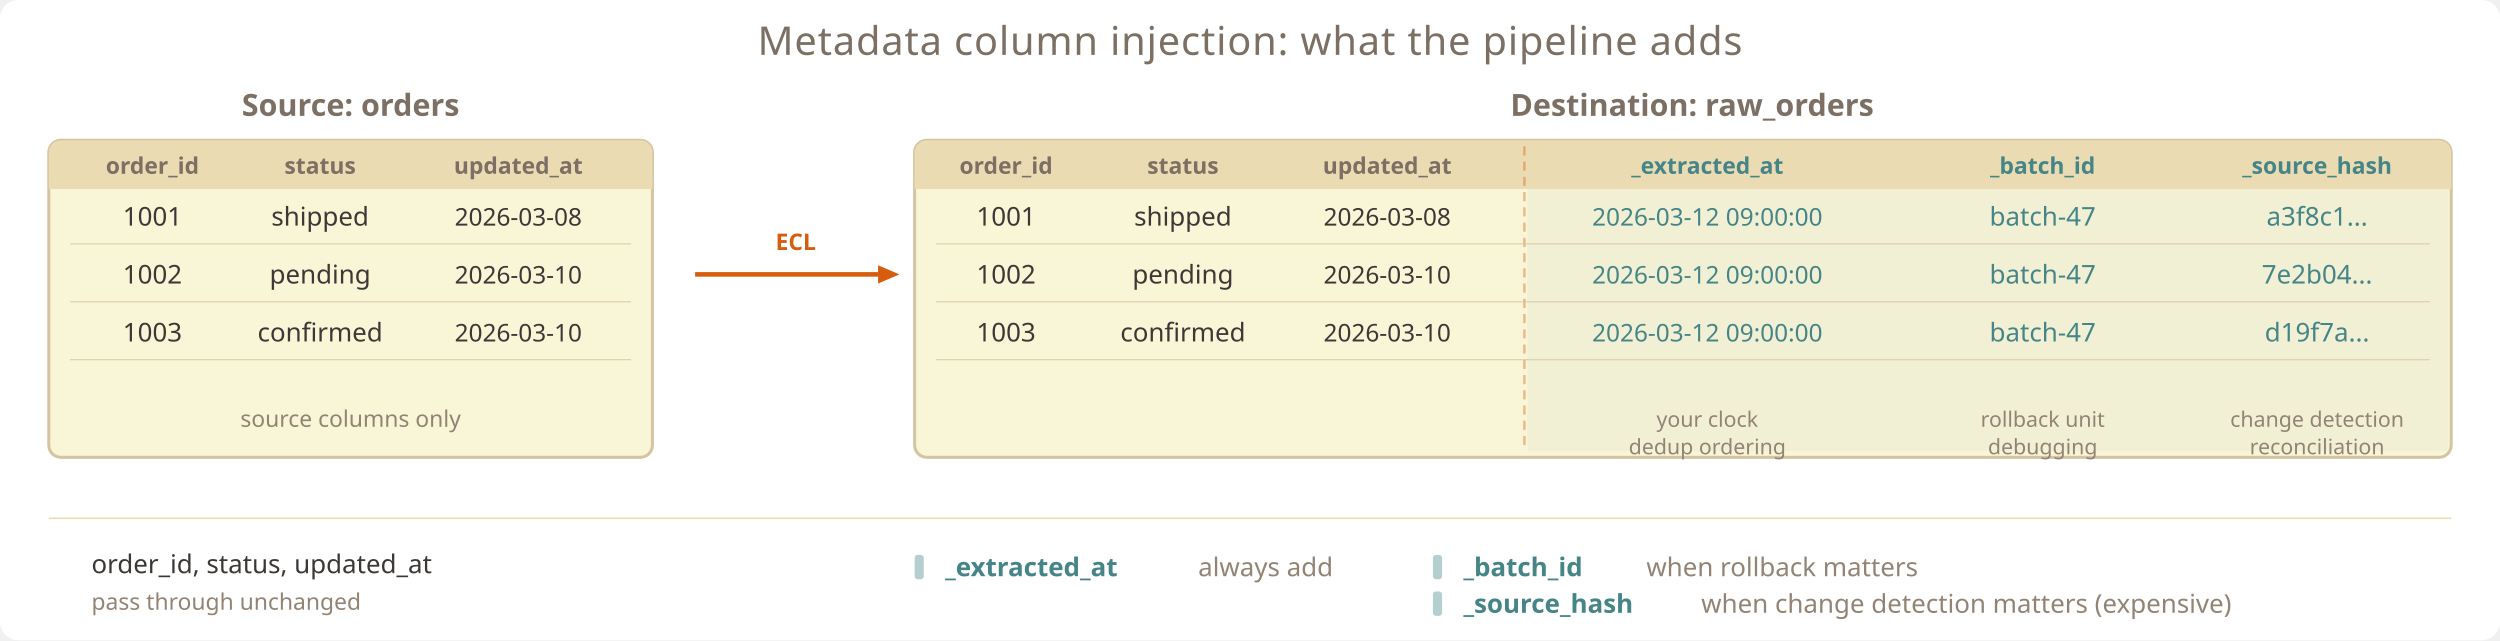
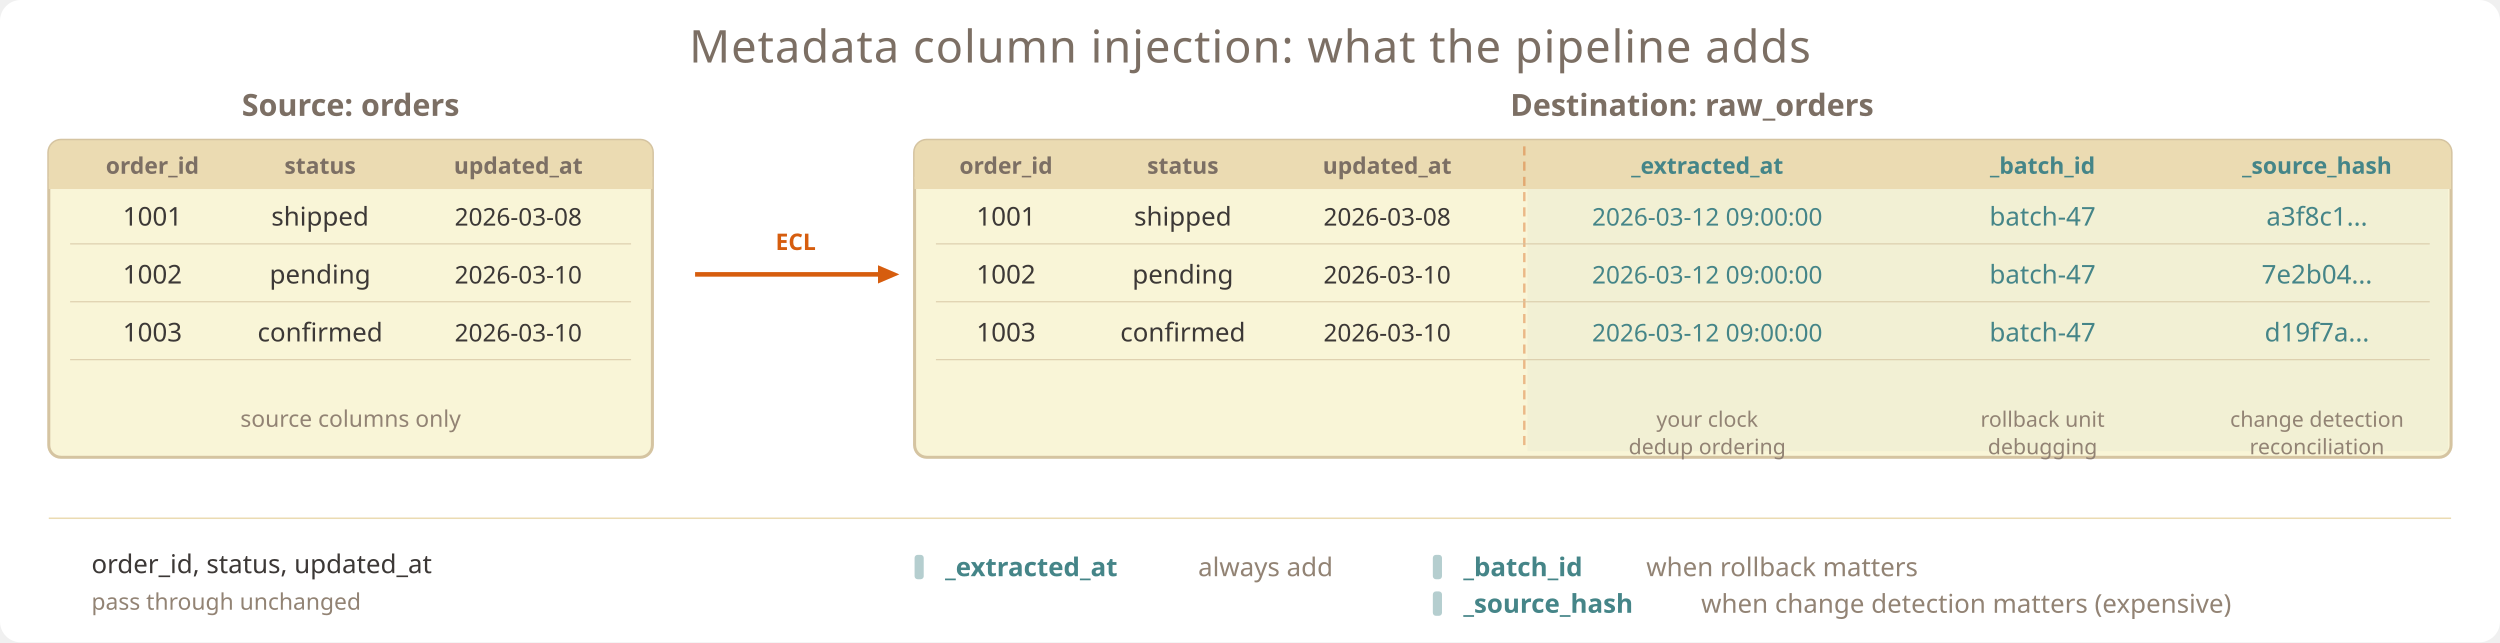
- <svg xmlns="http://www.w3.org/2000/svg" width="820" height="210" viewBox="0 0 820 210">
-   <rect width="820" height="210" fill="#ffffff" rx="6" />
-   <text x="410" y="18" text-anchor="middle" fill="#7c6f64" font-family="'Segoe UI', system-ui, sans-serif" font-size="13" letter-spacing="0.3">Metadata column injection: what the pipeline adds</text>
-   <text x="115" y="38" text-anchor="middle" fill="#7c6f64" font-family="'Segoe UI', system-ui, sans-serif" font-size="10" font-weight="600">Source: orders</text>
-   <rect x="16" y="46" width="198" height="104" fill="#f9f5d7" stroke="#d5c4a1" stroke-width="1" rx="4" />
-   <rect x="16" y="46" width="198" height="16" fill="#ebdbb2" rx="4" />
-   <rect x="16" y="58" width="198" height="4" fill="#ebdbb2" />
-   <text x="50" y="57" text-anchor="middle" fill="#7c6f64" font-family="'Segoe UI', system-ui, sans-serif" font-size="7.5" font-weight="600">order_id</text>
-   <text x="105" y="57" text-anchor="middle" fill="#7c6f64" font-family="'Segoe UI', system-ui, sans-serif" font-size="7.5" font-weight="600">status</text>
-   <text x="170" y="57" text-anchor="middle" fill="#7c6f64" font-family="'Segoe UI', system-ui, sans-serif" font-size="7.5" font-weight="600">updated_at</text>
-   <text x="50" y="74" text-anchor="middle" fill="#3c3836" font-family="'Segoe UI', system-ui, sans-serif" font-size="8.5">1001</text>
-   <text x="105" y="74" text-anchor="middle" fill="#3c3836" font-family="'Segoe UI', system-ui, sans-serif" font-size="8.5">shipped</text>
-   <text x="170" y="74" text-anchor="middle" fill="#3c3836" font-family="'Segoe UI', system-ui, sans-serif" font-size="8">2026-03-08</text>
-   <line x1="23" y1="80" x2="207" y2="80" stroke="#d5c4a1" stroke-width="0.3" />
-   <text x="50" y="93" text-anchor="middle" fill="#3c3836" font-family="'Segoe UI', system-ui, sans-serif" font-size="8.5">1002</text>
-   <text x="105" y="93" text-anchor="middle" fill="#3c3836" font-family="'Segoe UI', system-ui, sans-serif" font-size="8.5">pending</text>
-   <text x="170" y="93" text-anchor="middle" fill="#3c3836" font-family="'Segoe UI', system-ui, sans-serif" font-size="8">2026-03-10</text>
-   <line x1="23" y1="99" x2="207" y2="99" stroke="#d5c4a1" stroke-width="0.3" />
-   <text x="50" y="112" text-anchor="middle" fill="#3c3836" font-family="'Segoe UI', system-ui, sans-serif" font-size="8.5">1003</text>
-   <text x="105" y="112" text-anchor="middle" fill="#3c3836" font-family="'Segoe UI', system-ui, sans-serif" font-size="8.5">confirmed</text>
-   <text x="170" y="112" text-anchor="middle" fill="#3c3836" font-family="'Segoe UI', system-ui, sans-serif" font-size="8">2026-03-10</text>
-   <line x1="23" y1="118" x2="207" y2="118" stroke="#d5c4a1" stroke-width="0.3" />
-   <text x="115" y="140" text-anchor="middle" fill="#928374" font-family="'Segoe UI', system-ui, sans-serif" font-size="7.5">source columns only</text>
-   <line x1="228" y1="90" x2="288" y2="90" stroke="#d65d0e" stroke-width="1.5" />
-   <polygon points="288,87 295,90 288,93" fill="#d65d0e" />
-   <text x="261" y="82" text-anchor="middle" fill="#d65d0e" font-family="'Segoe UI', system-ui, sans-serif" font-size="7.5" font-weight="600">ECL</text>
-   <text x="555" y="38" text-anchor="middle" fill="#7c6f64" font-family="'Segoe UI', system-ui, sans-serif" font-size="10" font-weight="600">Destination: raw_orders</text>
-   <rect x="300" y="46" width="504" height="104" fill="#f9f5d7" stroke="#d5c4a1" stroke-width="1" rx="4" />
-   <rect x="300" y="46" width="504" height="16" fill="#ebdbb2" rx="4" />
-   <rect x="300" y="58" width="504" height="4" fill="#ebdbb2" />
-   <text x="330" y="57" text-anchor="middle" fill="#7c6f64" font-family="'Segoe UI', system-ui, sans-serif" font-size="7.5" font-weight="600">order_id</text>
-   <text x="388" y="57" text-anchor="middle" fill="#7c6f64" font-family="'Segoe UI', system-ui, sans-serif" font-size="7.5" font-weight="600">status</text>
-   <text x="455" y="57" text-anchor="middle" fill="#7c6f64" font-family="'Segoe UI', system-ui, sans-serif" font-size="7.5" font-weight="600">updated_at</text>
-   <line x1="500" y1="48" x2="500" y2="148" stroke="#d65d0e" stroke-width="0.8" stroke-dasharray="3,2" opacity="0.4" />
-   <text x="560" y="57" text-anchor="middle" fill="#458588" font-family="'Segoe UI', system-ui, sans-serif" font-size="7.5" font-weight="600">_extracted_at</text>
-   <text x="670" y="57" text-anchor="middle" fill="#458588" font-family="'Segoe UI', system-ui, sans-serif" font-size="7.5" font-weight="600">_batch_id</text>
-   <text x="760" y="57" text-anchor="middle" fill="#458588" font-family="'Segoe UI', system-ui, sans-serif" font-size="7.5" font-weight="600">_source_hash</text>
-   <rect x="501" y="62" width="302" height="86" fill="#458588" opacity="0.04" />
-   <text x="330" y="74" text-anchor="middle" fill="#3c3836" font-family="'Segoe UI', system-ui, sans-serif" font-size="8.5">1001</text>
-   <text x="388" y="74" text-anchor="middle" fill="#3c3836" font-family="'Segoe UI', system-ui, sans-serif" font-size="8.5">shipped</text>
-   <text x="455" y="74" text-anchor="middle" fill="#3c3836" font-family="'Segoe UI', system-ui, sans-serif" font-size="8">2026-03-08</text>
-   <text x="560" y="74" text-anchor="middle" fill="#458588" font-family="'Segoe UI', system-ui, sans-serif" font-size="8">2026-03-12 09:00:00</text>
-   <text x="670" y="74" text-anchor="middle" fill="#458588" font-family="'Segoe UI', system-ui, sans-serif" font-size="8.5">batch-47</text>
-   <text x="760" y="74" text-anchor="middle" fill="#458588" font-family="'Segoe UI', system-ui, sans-serif" font-size="8.5">a3f8c1...</text>
-   <line x1="307" y1="80" x2="797" y2="80" stroke="#d5c4a1" stroke-width="0.3" />
-   <text x="330" y="93" text-anchor="middle" fill="#3c3836" font-family="'Segoe UI', system-ui, sans-serif" font-size="8.5">1002</text>
-   <text x="388" y="93" text-anchor="middle" fill="#3c3836" font-family="'Segoe UI', system-ui, sans-serif" font-size="8.5">pending</text>
-   <text x="455" y="93" text-anchor="middle" fill="#3c3836" font-family="'Segoe UI', system-ui, sans-serif" font-size="8">2026-03-10</text>
-   <text x="560" y="93" text-anchor="middle" fill="#458588" font-family="'Segoe UI', system-ui, sans-serif" font-size="8">2026-03-12 09:00:00</text>
-   <text x="670" y="93" text-anchor="middle" fill="#458588" font-family="'Segoe UI', system-ui, sans-serif" font-size="8.5">batch-47</text>
-   <text x="760" y="93" text-anchor="middle" fill="#458588" font-family="'Segoe UI', system-ui, sans-serif" font-size="8.5">7e2b04...</text>
-   <line x1="307" y1="99" x2="797" y2="99" stroke="#d5c4a1" stroke-width="0.3" />
-   <text x="330" y="112" text-anchor="middle" fill="#3c3836" font-family="'Segoe UI', system-ui, sans-serif" font-size="8.5">1003</text>
-   <text x="388" y="112" text-anchor="middle" fill="#3c3836" font-family="'Segoe UI', system-ui, sans-serif" font-size="8.5">confirmed</text>
-   <text x="455" y="112" text-anchor="middle" fill="#3c3836" font-family="'Segoe UI', system-ui, sans-serif" font-size="8">2026-03-10</text>
-   <text x="560" y="112" text-anchor="middle" fill="#458588" font-family="'Segoe UI', system-ui, sans-serif" font-size="8">2026-03-12 09:00:00</text>
-   <text x="670" y="112" text-anchor="middle" fill="#458588" font-family="'Segoe UI', system-ui, sans-serif" font-size="8.5">batch-47</text>
-   <text x="760" y="112" text-anchor="middle" fill="#458588" font-family="'Segoe UI', system-ui, sans-serif" font-size="8.5">d19f7a...</text>
-   <line x1="307" y1="118" x2="797" y2="118" stroke="#d5c4a1" stroke-width="0.3" />
-   <text x="560" y="140" text-anchor="middle" fill="#928374" font-family="'Segoe UI', system-ui, sans-serif" font-size="7">your clock</text>
-   <text x="560" y="149" text-anchor="middle" fill="#928374" font-family="'Segoe UI', system-ui, sans-serif" font-size="7">dedup ordering</text>
-   <text x="670" y="140" text-anchor="middle" fill="#928374" font-family="'Segoe UI', system-ui, sans-serif" font-size="7">rollback unit</text>
-   <text x="670" y="149" text-anchor="middle" fill="#928374" font-family="'Segoe UI', system-ui, sans-serif" font-size="7">debugging</text>
-   <text x="760" y="140" text-anchor="middle" fill="#928374" font-family="'Segoe UI', system-ui, sans-serif" font-size="7">change detection</text>
-   <text x="760" y="149" text-anchor="middle" fill="#928374" font-family="'Segoe UI', system-ui, sans-serif" font-size="7">reconciliation</text>
-   <line x1="16" y1="170" x2="804" y2="170" stroke="#ebdbb2" stroke-width="0.5" />
-   <text x="30" y="188" fill="#3c3836" font-family="'Segoe UI', system-ui, sans-serif" font-size="8.5">order_id, status, updated_at</text>
-   <text x="30" y="200" fill="#928374" font-family="'Segoe UI', system-ui, sans-serif" font-size="7.5">pass through unchanged</text>
-   <rect x="300" y="182" width="3" height="8" fill="#458588" opacity="0.4" rx="1" />
-   <text x="310" y="189" fill="#458588" font-family="'Segoe UI', system-ui, sans-serif" font-size="8.5" font-weight="600">_extracted_at</text>
-   <text x="393" y="189" fill="#928374" font-family="'Segoe UI', system-ui, sans-serif" font-size="8.5">always add</text>
-   <rect x="470" y="182" width="3" height="8" fill="#458588" opacity="0.4" rx="1" />
-   <text x="480" y="189" fill="#458588" font-family="'Segoe UI', system-ui, sans-serif" font-size="8.5" font-weight="600">_batch_id</text>
-   <text x="540" y="189" fill="#928374" font-family="'Segoe UI', system-ui, sans-serif" font-size="8.5">when rollback matters</text>
-   <rect x="470" y="194" width="3" height="8" fill="#458588" opacity="0.4" rx="1" />
-   <text x="480" y="201" fill="#458588" font-family="'Segoe UI', system-ui, sans-serif" font-size="8.5" font-weight="600">_source_hash</text>
-   <text x="558" y="201" fill="#928374" font-family="'Segoe UI', system-ui, sans-serif" font-size="8.5">when change detection matters (expensive)</text>
+ <svg xmlns="http://www.w3.org/2000/svg" width="720" height="185" viewBox="0 0 720 185">
+   <rect width="720" height="185" fill="#ffffff" rx="6" />
+   <text x="360" y="18" text-anchor="middle" fill="#7c6f64" font-family="'Segoe UI', system-ui, sans-serif" font-size="13" letter-spacing="0.3">Metadata column injection: what the pipeline adds</text>
+   <g transform="scale(0.878)">
+     <text x="115" y="38" text-anchor="middle" fill="#7c6f64" font-family="'Segoe UI', system-ui, sans-serif" font-size="10" font-weight="600">Source: orders</text>
+     <rect x="16" y="46" width="198" height="104" fill="#f9f5d7" stroke="#d5c4a1" stroke-width="1" rx="4" />
+     <rect x="16" y="46" width="198" height="16" fill="#ebdbb2" rx="4" />
+     <rect x="16" y="58" width="198" height="4" fill="#ebdbb2" />
+     <text x="50" y="57" text-anchor="middle" fill="#7c6f64" font-family="'Segoe UI', system-ui, sans-serif" font-size="7.5" font-weight="600">order_id</text>
+     <text x="105" y="57" text-anchor="middle" fill="#7c6f64" font-family="'Segoe UI', system-ui, sans-serif" font-size="7.5" font-weight="600">status</text>
+     <text x="170" y="57" text-anchor="middle" fill="#7c6f64" font-family="'Segoe UI', system-ui, sans-serif" font-size="7.5" font-weight="600">updated_at</text>
+     <text x="50" y="74" text-anchor="middle" fill="#3c3836" font-family="'Segoe UI', system-ui, sans-serif" font-size="8.5">1001</text>
+     <text x="105" y="74" text-anchor="middle" fill="#3c3836" font-family="'Segoe UI', system-ui, sans-serif" font-size="8.5">shipped</text>
+     <text x="170" y="74" text-anchor="middle" fill="#3c3836" font-family="'Segoe UI', system-ui, sans-serif" font-size="8">2026-03-08</text>
+     <line x1="23" y1="80" x2="207" y2="80" stroke="#d5c4a1" stroke-width="0.3" />
+     <text x="50" y="93" text-anchor="middle" fill="#3c3836" font-family="'Segoe UI', system-ui, sans-serif" font-size="8.5">1002</text>
+     <text x="105" y="93" text-anchor="middle" fill="#3c3836" font-family="'Segoe UI', system-ui, sans-serif" font-size="8.5">pending</text>
+     <text x="170" y="93" text-anchor="middle" fill="#3c3836" font-family="'Segoe UI', system-ui, sans-serif" font-size="8">2026-03-10</text>
+     <line x1="23" y1="99" x2="207" y2="99" stroke="#d5c4a1" stroke-width="0.3" />
+     <text x="50" y="112" text-anchor="middle" fill="#3c3836" font-family="'Segoe UI', system-ui, sans-serif" font-size="8.5">1003</text>
+     <text x="105" y="112" text-anchor="middle" fill="#3c3836" font-family="'Segoe UI', system-ui, sans-serif" font-size="8.5">confirmed</text>
+     <text x="170" y="112" text-anchor="middle" fill="#3c3836" font-family="'Segoe UI', system-ui, sans-serif" font-size="8">2026-03-10</text>
+     <line x1="23" y1="118" x2="207" y2="118" stroke="#d5c4a1" stroke-width="0.3" />
+     <text x="115" y="140" text-anchor="middle" fill="#928374" font-family="'Segoe UI', system-ui, sans-serif" font-size="7.5">source columns only</text>
+     <line x1="228" y1="90" x2="288" y2="90" stroke="#d65d0e" stroke-width="1.5" />
+     <polygon points="288,87 295,90 288,93" fill="#d65d0e" />
+     <text x="261" y="82" text-anchor="middle" fill="#d65d0e" font-family="'Segoe UI', system-ui, sans-serif" font-size="7.5" font-weight="600">ECL</text>
+     <text x="555" y="38" text-anchor="middle" fill="#7c6f64" font-family="'Segoe UI', system-ui, sans-serif" font-size="10" font-weight="600">Destination: raw_orders</text>
+     <rect x="300" y="46" width="504" height="104" fill="#f9f5d7" stroke="#d5c4a1" stroke-width="1" rx="4" />
+     <rect x="300" y="46" width="504" height="16" fill="#ebdbb2" rx="4" />
+     <rect x="300" y="58" width="504" height="4" fill="#ebdbb2" />
+     <text x="330" y="57" text-anchor="middle" fill="#7c6f64" font-family="'Segoe UI', system-ui, sans-serif" font-size="7.5" font-weight="600">order_id</text>
+     <text x="388" y="57" text-anchor="middle" fill="#7c6f64" font-family="'Segoe UI', system-ui, sans-serif" font-size="7.5" font-weight="600">status</text>
+     <text x="455" y="57" text-anchor="middle" fill="#7c6f64" font-family="'Segoe UI', system-ui, sans-serif" font-size="7.5" font-weight="600">updated_at</text>
+     <line x1="500" y1="48" x2="500" y2="148" stroke="#d65d0e" stroke-width="0.8" stroke-dasharray="3,2" opacity="0.4" />
+     <text x="560" y="57" text-anchor="middle" fill="#458588" font-family="'Segoe UI', system-ui, sans-serif" font-size="7.5" font-weight="600">_extracted_at</text>
+     <text x="670" y="57" text-anchor="middle" fill="#458588" font-family="'Segoe UI', system-ui, sans-serif" font-size="7.5" font-weight="600">_batch_id</text>
+     <text x="760" y="57" text-anchor="middle" fill="#458588" font-family="'Segoe UI', system-ui, sans-serif" font-size="7.5" font-weight="600">_source_hash</text>
+     <rect x="501" y="62" width="302" height="86" fill="#458588" opacity="0.04" />
+     <text x="330" y="74" text-anchor="middle" fill="#3c3836" font-family="'Segoe UI', system-ui, sans-serif" font-size="8.5">1001</text>
+     <text x="388" y="74" text-anchor="middle" fill="#3c3836" font-family="'Segoe UI', system-ui, sans-serif" font-size="8.5">shipped</text>
+     <text x="455" y="74" text-anchor="middle" fill="#3c3836" font-family="'Segoe UI', system-ui, sans-serif" font-size="8">2026-03-08</text>
+     <text x="560" y="74" text-anchor="middle" fill="#458588" font-family="'Segoe UI', system-ui, sans-serif" font-size="8">2026-03-12 09:00:00</text>
+     <text x="670" y="74" text-anchor="middle" fill="#458588" font-family="'Segoe UI', system-ui, sans-serif" font-size="8.5">batch-47</text>
+     <text x="760" y="74" text-anchor="middle" fill="#458588" font-family="'Segoe UI', system-ui, sans-serif" font-size="8.5">a3f8c1...</text>
+     <line x1="307" y1="80" x2="797" y2="80" stroke="#d5c4a1" stroke-width="0.3" />
+     <text x="330" y="93" text-anchor="middle" fill="#3c3836" font-family="'Segoe UI', system-ui, sans-serif" font-size="8.5">1002</text>
+     <text x="388" y="93" text-anchor="middle" fill="#3c3836" font-family="'Segoe UI', system-ui, sans-serif" font-size="8.5">pending</text>
+     <text x="455" y="93" text-anchor="middle" fill="#3c3836" font-family="'Segoe UI', system-ui, sans-serif" font-size="8">2026-03-10</text>
+     <text x="560" y="93" text-anchor="middle" fill="#458588" font-family="'Segoe UI', system-ui, sans-serif" font-size="8">2026-03-12 09:00:00</text>
+     <text x="670" y="93" text-anchor="middle" fill="#458588" font-family="'Segoe UI', system-ui, sans-serif" font-size="8.5">batch-47</text>
+     <text x="760" y="93" text-anchor="middle" fill="#458588" font-family="'Segoe UI', system-ui, sans-serif" font-size="8.5">7e2b04...</text>
+     <line x1="307" y1="99" x2="797" y2="99" stroke="#d5c4a1" stroke-width="0.3" />
+     <text x="330" y="112" text-anchor="middle" fill="#3c3836" font-family="'Segoe UI', system-ui, sans-serif" font-size="8.5">1003</text>
+     <text x="388" y="112" text-anchor="middle" fill="#3c3836" font-family="'Segoe UI', system-ui, sans-serif" font-size="8.5">confirmed</text>
+     <text x="455" y="112" text-anchor="middle" fill="#3c3836" font-family="'Segoe UI', system-ui, sans-serif" font-size="8">2026-03-10</text>
+     <text x="560" y="112" text-anchor="middle" fill="#458588" font-family="'Segoe UI', system-ui, sans-serif" font-size="8">2026-03-12 09:00:00</text>
+     <text x="670" y="112" text-anchor="middle" fill="#458588" font-family="'Segoe UI', system-ui, sans-serif" font-size="8.5">batch-47</text>
+     <text x="760" y="112" text-anchor="middle" fill="#458588" font-family="'Segoe UI', system-ui, sans-serif" font-size="8.5">d19f7a...</text>
+     <line x1="307" y1="118" x2="797" y2="118" stroke="#d5c4a1" stroke-width="0.3" />
+     <text x="560" y="140" text-anchor="middle" fill="#928374" font-family="'Segoe UI', system-ui, sans-serif" font-size="7">your clock</text>
+     <text x="560" y="149" text-anchor="middle" fill="#928374" font-family="'Segoe UI', system-ui, sans-serif" font-size="7">dedup ordering</text>
+     <text x="670" y="140" text-anchor="middle" fill="#928374" font-family="'Segoe UI', system-ui, sans-serif" font-size="7">rollback unit</text>
+     <text x="670" y="149" text-anchor="middle" fill="#928374" font-family="'Segoe UI', system-ui, sans-serif" font-size="7">debugging</text>
+     <text x="760" y="140" text-anchor="middle" fill="#928374" font-family="'Segoe UI', system-ui, sans-serif" font-size="7">change detection</text>
+     <text x="760" y="149" text-anchor="middle" fill="#928374" font-family="'Segoe UI', system-ui, sans-serif" font-size="7">reconciliation</text>
+     <line x1="16" y1="170" x2="804" y2="170" stroke="#ebdbb2" stroke-width="0.5" />
+     <text x="30" y="188" fill="#3c3836" font-family="'Segoe UI', system-ui, sans-serif" font-size="8.5">order_id, status, updated_at</text>
+     <text x="30" y="200" fill="#928374" font-family="'Segoe UI', system-ui, sans-serif" font-size="7.5">pass through unchanged</text>
+     <rect x="300" y="182" width="3" height="8" fill="#458588" opacity="0.4" rx="1" />
+     <text x="310" y="189" fill="#458588" font-family="'Segoe UI', system-ui, sans-serif" font-size="8.5" font-weight="600">_extracted_at</text>
+     <text x="393" y="189" fill="#928374" font-family="'Segoe UI', system-ui, sans-serif" font-size="8.5">always add</text>
+     <rect x="470" y="182" width="3" height="8" fill="#458588" opacity="0.4" rx="1" />
+     <text x="480" y="189" fill="#458588" font-family="'Segoe UI', system-ui, sans-serif" font-size="8.5" font-weight="600">_batch_id</text>
+     <text x="540" y="189" fill="#928374" font-family="'Segoe UI', system-ui, sans-serif" font-size="8.5">when rollback matters</text>
+     <rect x="470" y="194" width="3" height="8" fill="#458588" opacity="0.4" rx="1" />
+     <text x="480" y="201" fill="#458588" font-family="'Segoe UI', system-ui, sans-serif" font-size="8.5" font-weight="600">_source_hash</text>
+     <text x="558" y="201" fill="#928374" font-family="'Segoe UI', system-ui, sans-serif" font-size="8.5">when change detection matters (expensive)</text>
+   </g>
</svg>
